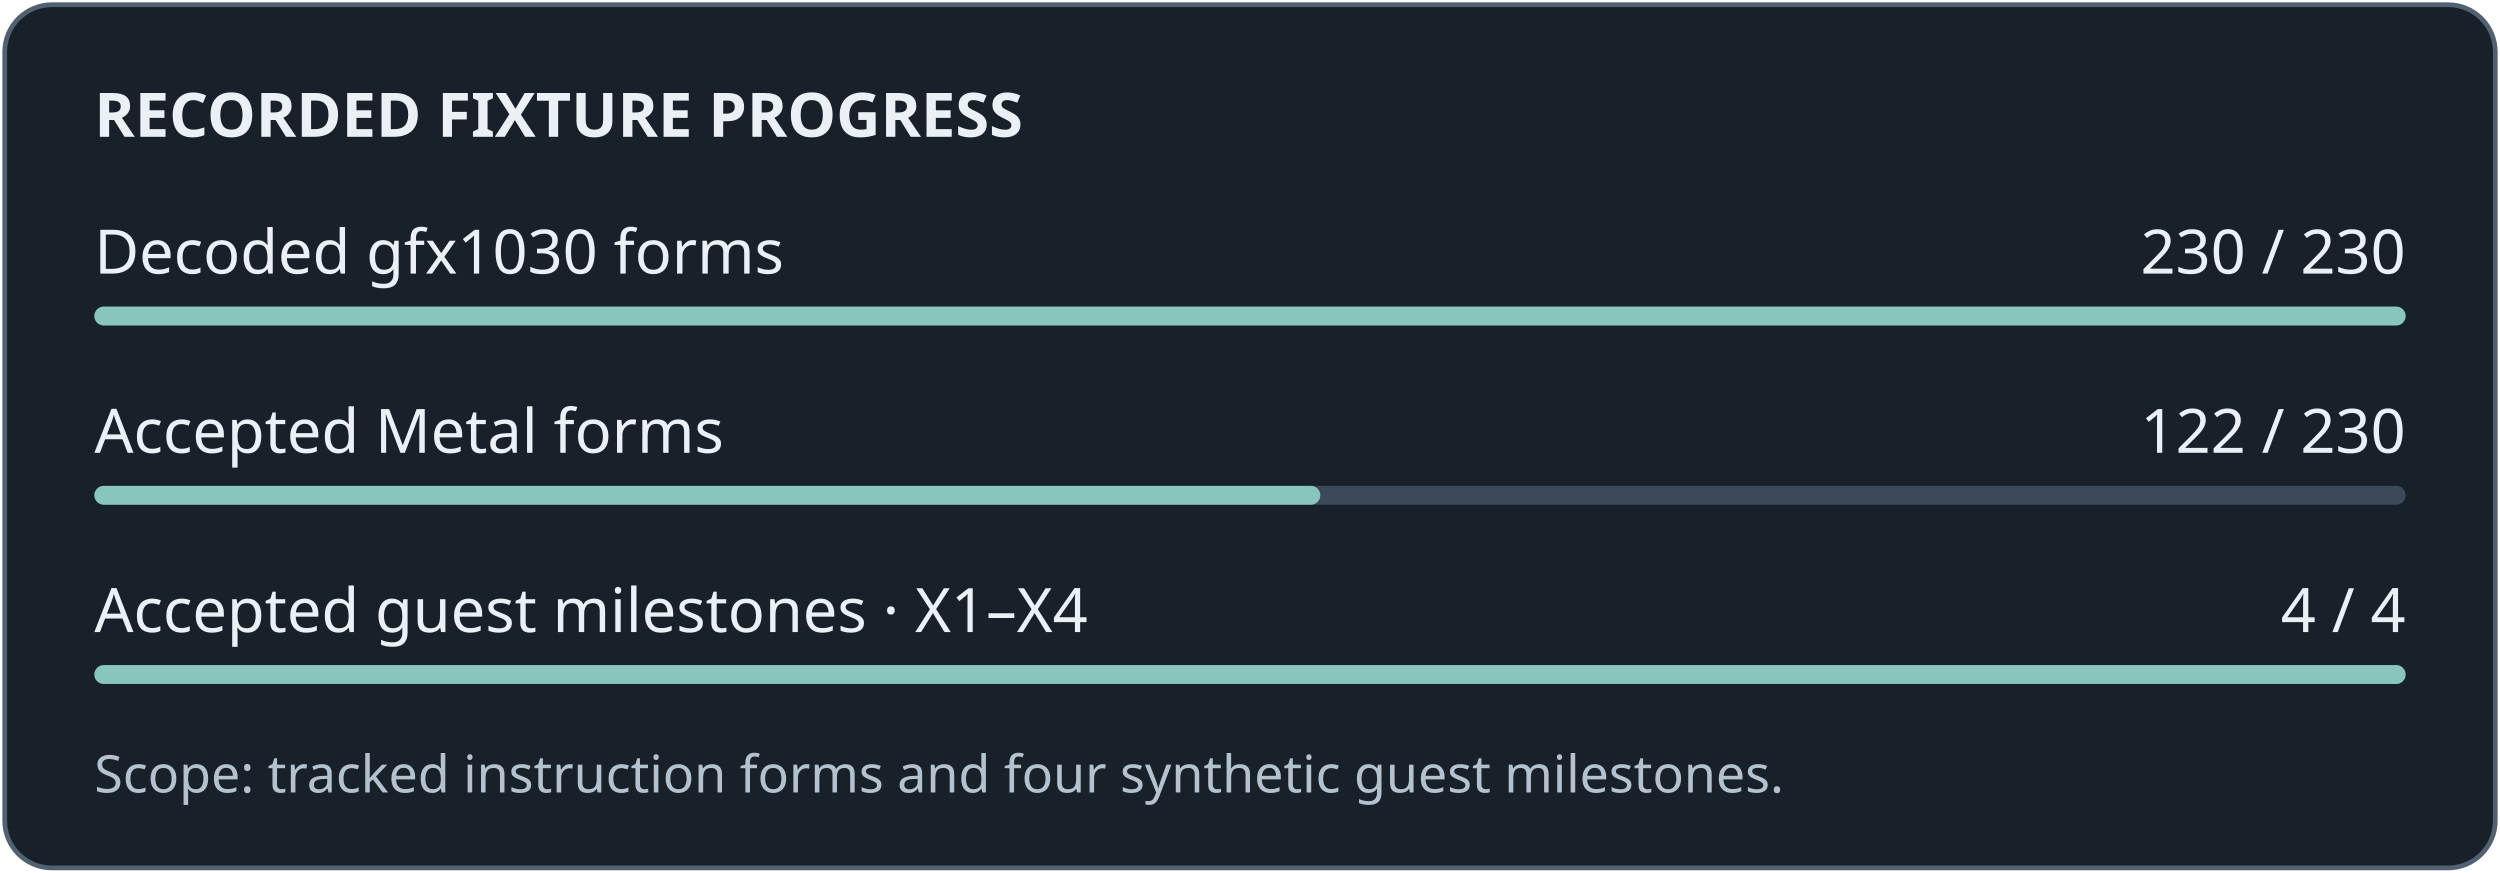
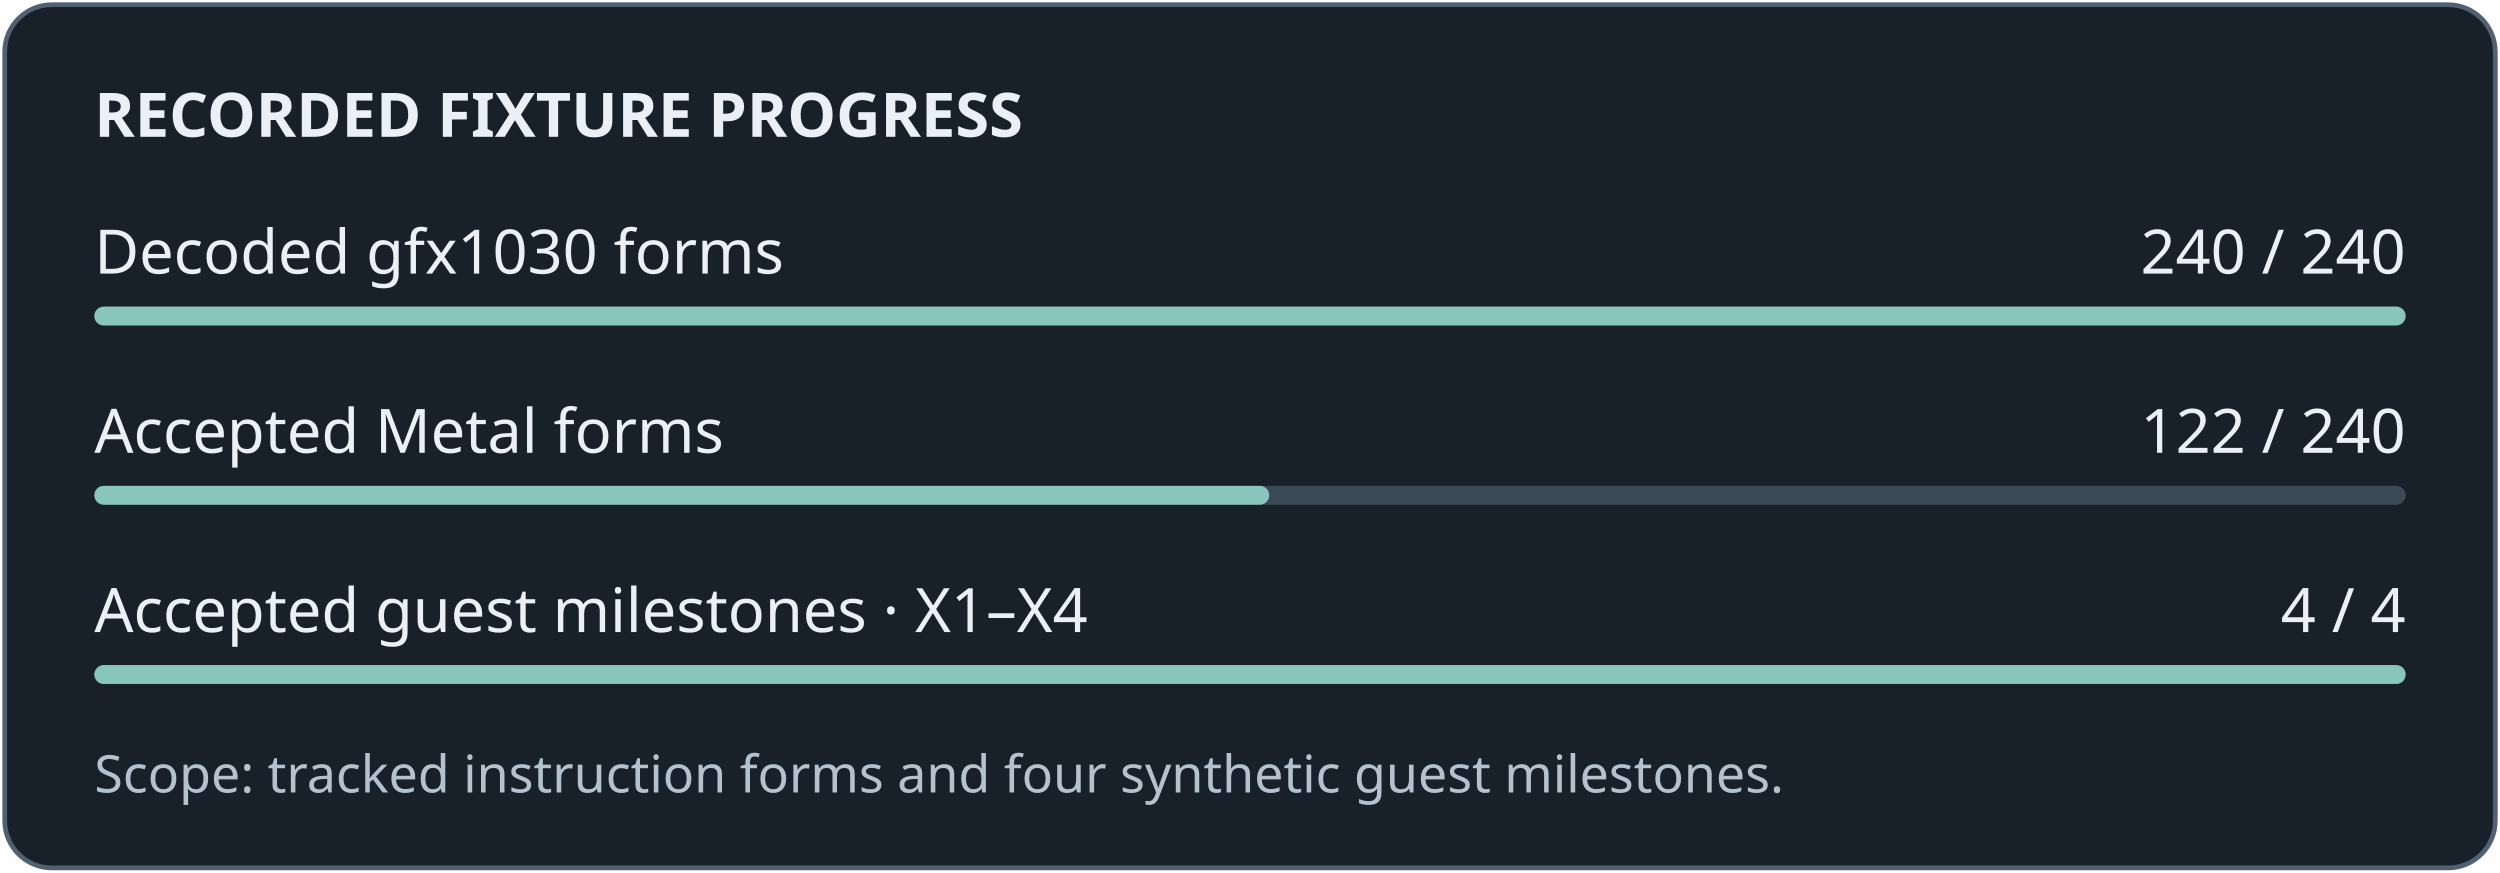
<svg xmlns="http://www.w3.org/2000/svg" width="530" height="185" viewBox="0 0 530 185" role="img" aria-labelledby="title description">
  <rect x="1" y="1" width="528" height="183" rx="10" fill="#18212a" stroke="#516171" />
  <g font-family="system-ui,sans-serif" fill="#eaf0f5">
    <text x="20" y="29" font-size="13" font-weight="700">RECORDED FIXTURE PROGRESS</text>
    <text x="20" y="58" font-size="13">Decoded gfx1030 forms</text>
-     <text x="510" y="58" font-size="13" text-anchor="end">230 / 230</text>
+     <text x="510" y="58" font-size="13" text-anchor="end">240 / 240</text>
    <rect x="20" y="65" width="490" height="4" rx="2" fill="#3c4a58" />
    <rect x="20" y="65" width="490.00" height="4" rx="2" fill="#88c6bd" />
    <text x="20" y="96" font-size="13">Accepted Metal forms</text>
-     <text x="510" y="96" font-size="13" text-anchor="end">122 / 230</text>
+     <text x="510" y="96" font-size="13" text-anchor="end">122 / 240</text>
    <rect x="20" y="103" width="490" height="4" rx="2" fill="#3c4a58" />
-     <rect x="20" y="103" width="259.91" height="4" rx="2" fill="#88c6bd" />
+     <rect x="20" y="103" width="249.08" height="4" rx="2" fill="#88c6bd" />
    <text x="20" y="134" font-size="13">Accepted guest milestones · X1–X4</text>
    <text x="510" y="134" font-size="13" text-anchor="end">4 / 4</text>
    <rect x="20" y="141" width="490" height="4" rx="2" fill="#3c4a58" />
    <rect x="20" y="141" width="490.00" height="4" rx="2" fill="#88c6bd" />
    <text x="20" y="168" font-size="11" fill="#b4c2d0">Scope: tracked instruction forms and four synthetic guest milestones.</text>
  </g>
</svg>
